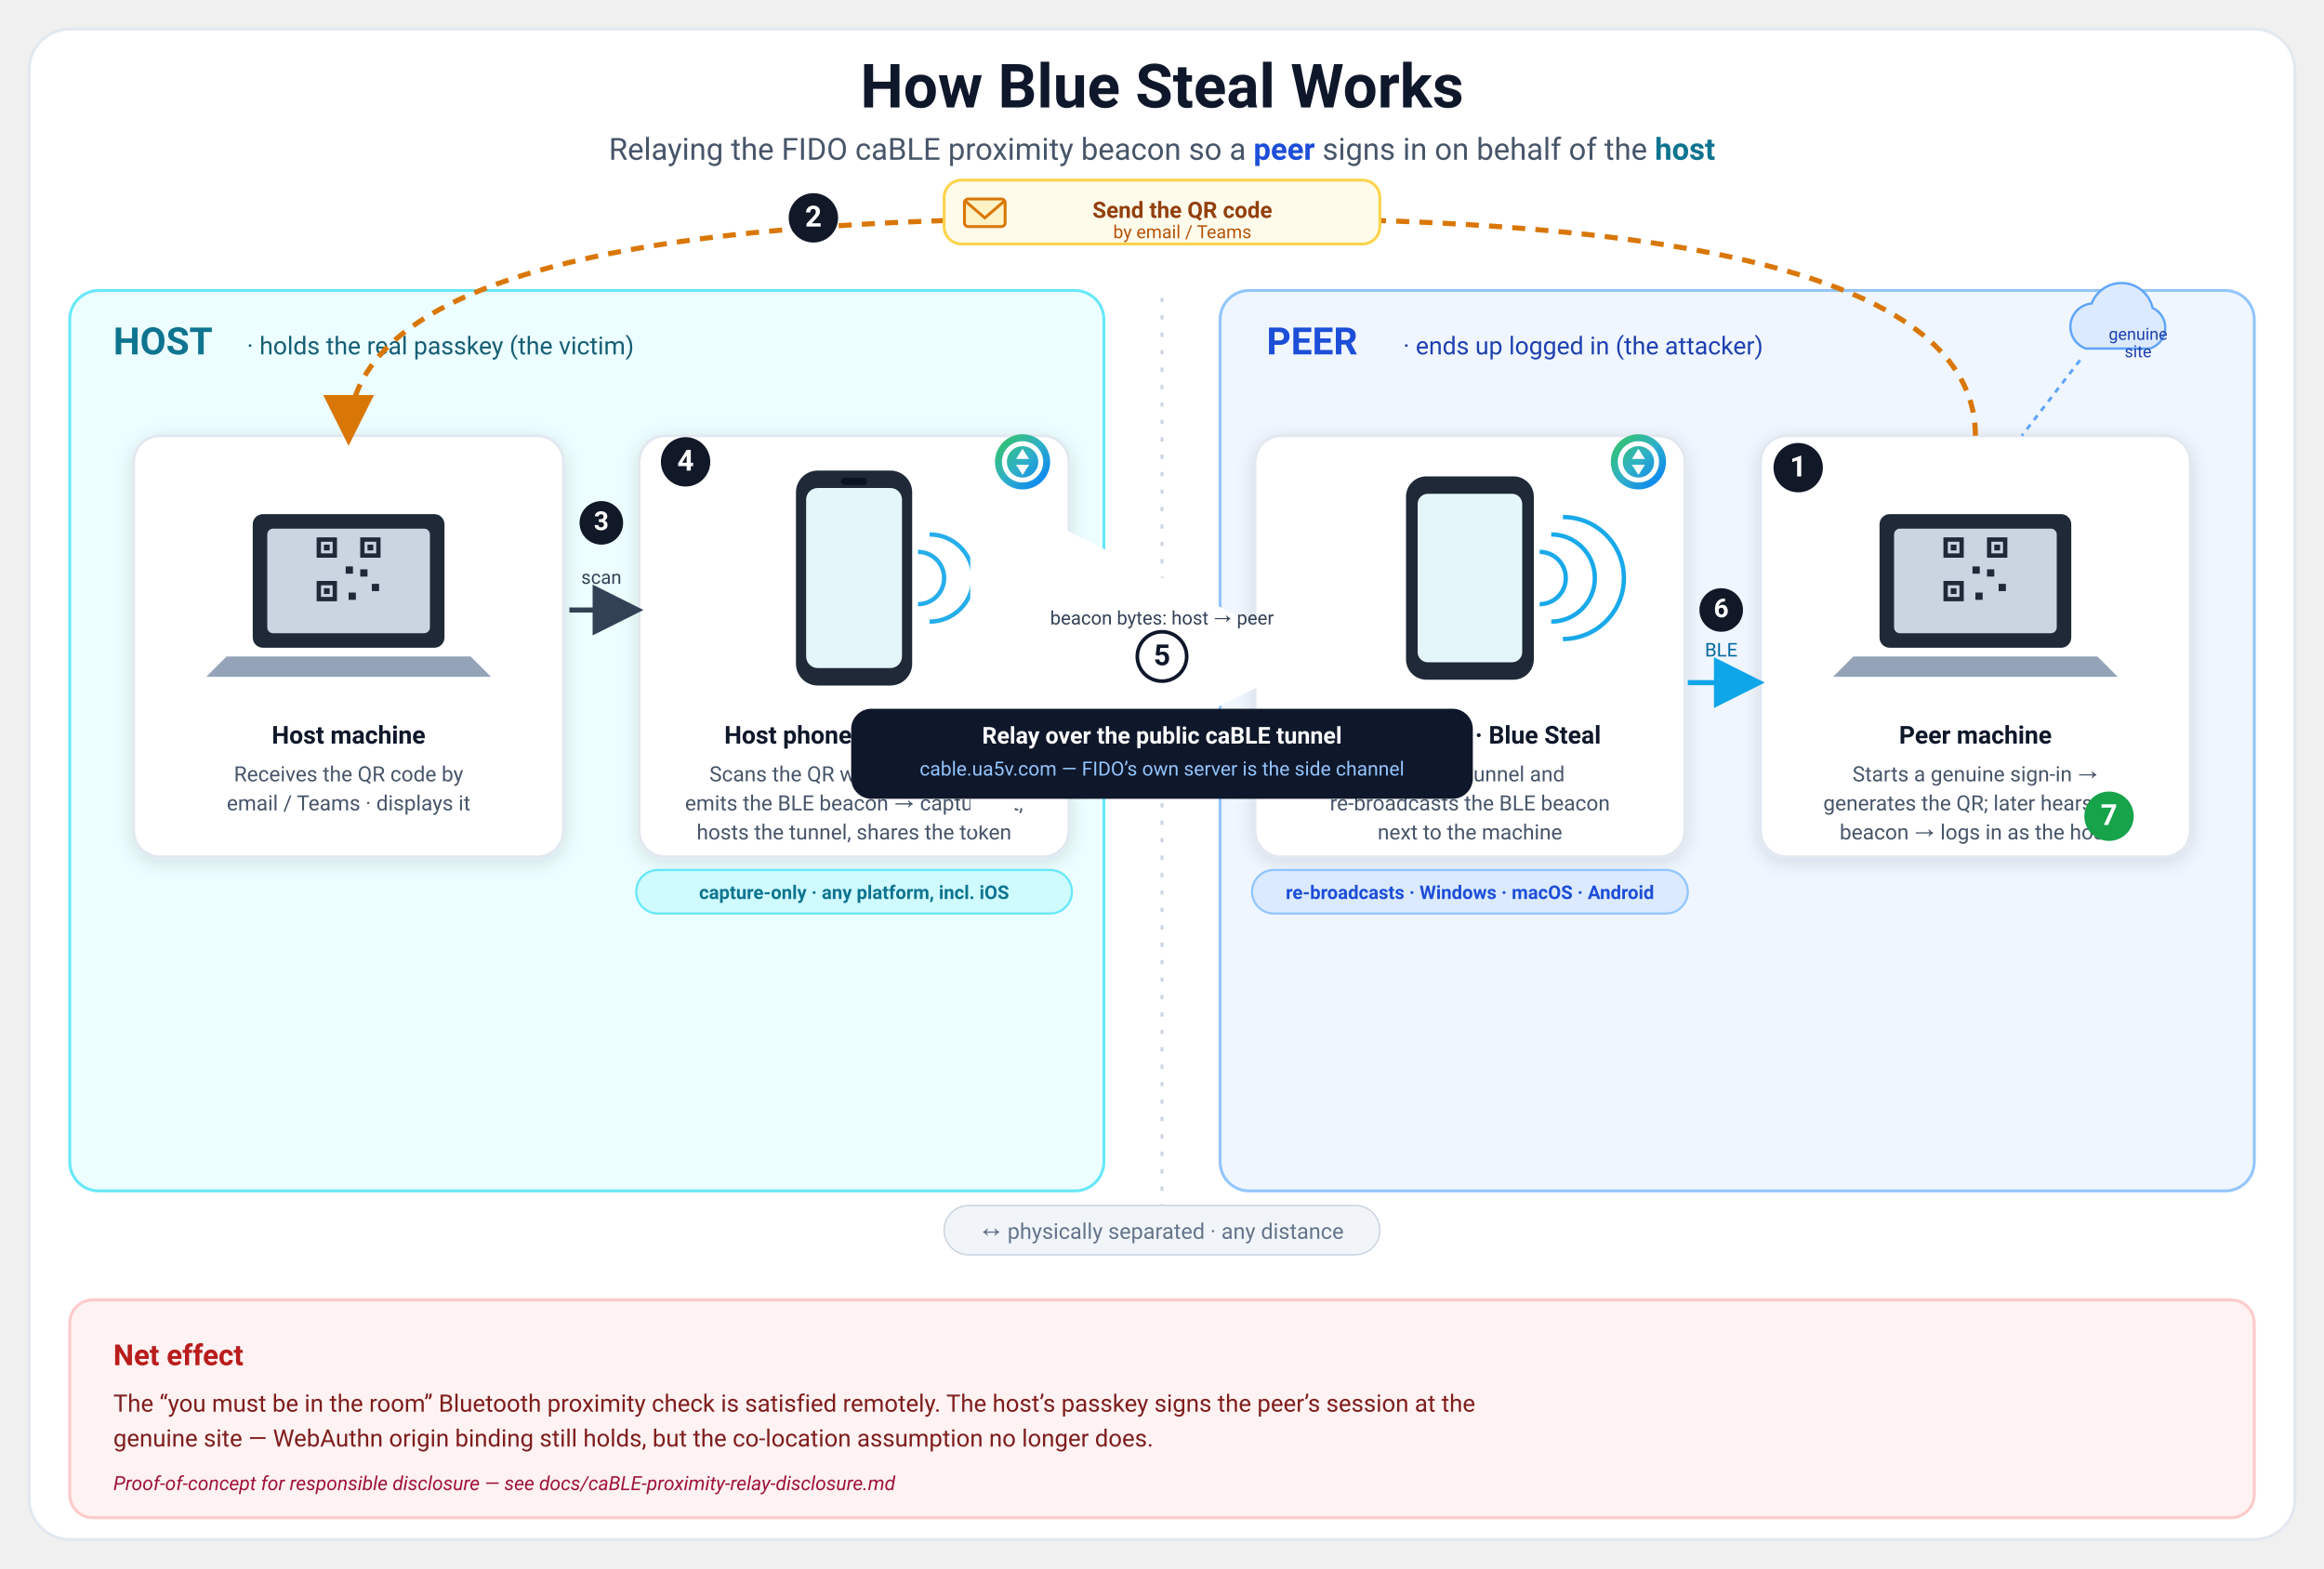
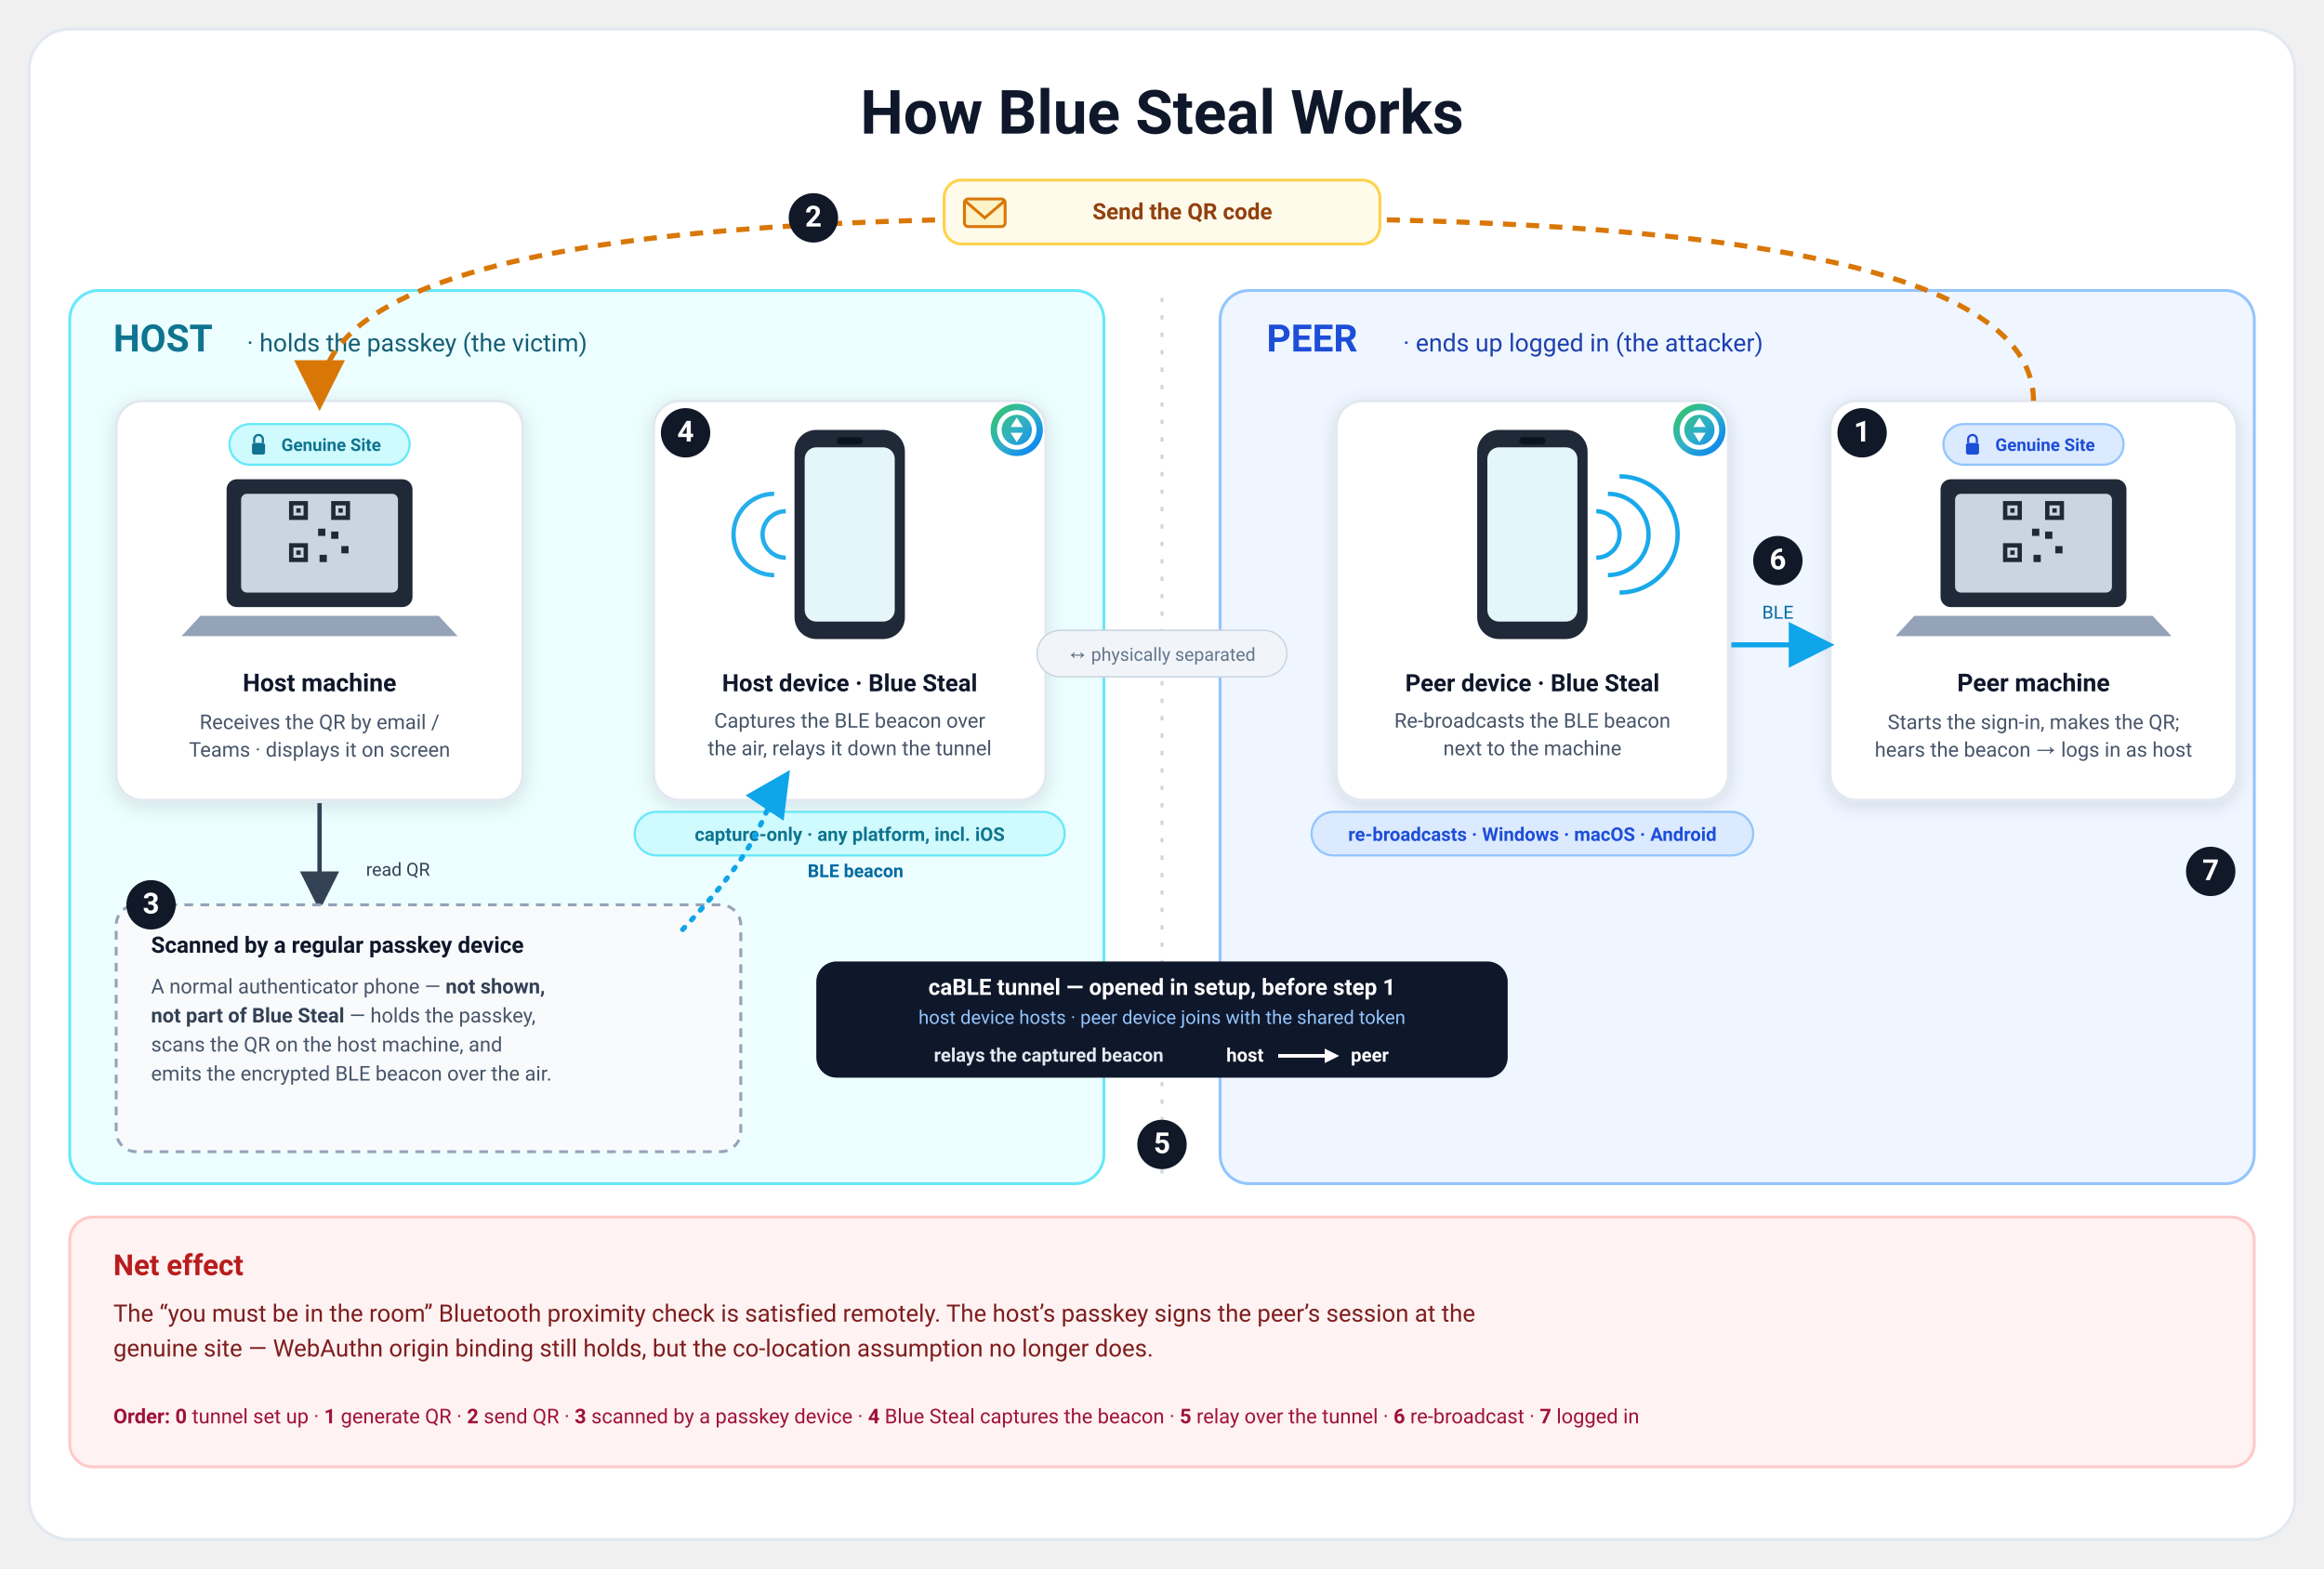
<svg xmlns="http://www.w3.org/2000/svg" width="1600" height="1080" viewBox="0 0 1600 1080" font-family="-apple-system, 'Segoe UI', Roboto, Helvetica, Arial, sans-serif">
  <defs>
    <linearGradient id="tunnelGrad" x1="0" y1="0" x2="1" y2="0">
      <stop offset="0" stop-color="#34C759" />
      <stop offset="0.5" stop-color="#30B0C7" />
      <stop offset="1" stop-color="#007AFF" />
    </linearGradient>
    <linearGradient id="badgeGrad" x1="0" y1="0" x2="1" y2="1">
      <stop offset="0" stop-color="#34C759" />
      <stop offset="0.5" stop-color="#30B0C7" />
      <stop offset="1" stop-color="#007AFF" />
    </linearGradient>
    <filter id="soft" x="-20%" y="-20%" width="140%" height="140%">
      <feDropShadow dx="0" dy="3" stdDeviation="6" flood-color="#0F172A" flood-opacity="0.12" />
    </filter>
    <marker id="ahAmber" markerWidth="13" markerHeight="13" refX="9" refY="6" orient="auto">
      <path d="M1,1 L11,6 L1,11 Z" fill="#D97706" />
    </marker>
-     <marker id="ahDark" markerWidth="13" markerHeight="13" refX="9" refY="6" orient="auto">
-       <path d="M1,1 L11,6 L1,11 Z" fill="#334155" />
+     <marker id="ahDark" markerWidth="12" markerHeight="12" refX="8" refY="5.5" orient="auto">
+       <path d="M1,1 L10,5.5 L1,10 Z" fill="#334155" />
    </marker>
-     <marker id="ahBlue" markerWidth="13" markerHeight="13" refX="9" refY="6" orient="auto">
-       <path d="M1,1 L11,6 L1,11 Z" fill="#0EA5E9" />
-     </marker>
-     <marker id="ahWhite" markerWidth="13" markerHeight="13" refX="9" refY="6" orient="auto">
-       <path d="M1,1 L11,6 L1,11 Z" fill="#FFFFFF" />
+     <marker id="ahBlue" markerWidth="12" markerHeight="12" refX="8" refY="5.5" orient="auto">
+       <path d="M1,1 L10,5.5 L1,10 Z" fill="#0EA5E9" />
    </marker>
  </defs>
  <rect x="20" y="20" width="1560" height="1040" rx="28" fill="#FFFFFF" stroke="#E2E8F0" stroke-width="2" />
-   <text x="800" y="74" text-anchor="middle" font-size="42" font-weight="700" fill="#0F172A">How Blue Steal Works</text>
-   <text x="800" y="110" text-anchor="middle" font-size="21" fill="#475569">Relaying the FIDO caBLE proximity beacon so a <tspan font-weight="600" fill="#1D4ED8">peer</tspan> signs in on behalf of the <tspan font-weight="600" fill="#0E7490">host</tspan>
-   </text>
-   <line x1="800" y1="205" x2="800" y2="835" stroke="#CBD5E1" stroke-width="2" stroke-dasharray="3 9" />
-   <g transform="translate(800,832)">
-     <rect x="-150" y="-2" width="300" height="34" rx="17" fill="#F1F5F9" stroke="#CBD5E1" />
-     <text x="0" y="21" text-anchor="middle" font-size="15" fill="#64748B">↔  physically separated · any distance</text>
-   </g>
-   <rect x="48" y="200" width="712" height="620" rx="20" fill="#ECFEFF" stroke="#67E8F9" stroke-width="2" />
-   <text x="78" y="244" font-size="26" font-weight="700" fill="#0E7490">HOST</text>
-   <text x="170" y="244" font-size="17" fill="#155E75">· holds the real passkey (the victim)</text>
-   <g>
-     <rect x="92" y="300" width="296" height="290" rx="18" fill="#FFFFFF" stroke="#E2E8F0" stroke-width="2" filter="url(#soft)" />
-     <g transform="translate(240,400)">
-       <rect x="-66" y="-46" width="132" height="92" rx="7" fill="#1F2937" />
-       <rect x="-56" y="-36" width="112" height="72" rx="4" fill="#CBD5E1" />
-       <g transform="translate(-22,-30)" fill="#1F2937">
-         <rect x="0" y="0" width="14" height="14" />
-         <rect x="3" y="3" width="8" height="8" fill="#CBD5E1" />
-         <rect x="5" y="5" width="4" height="4" fill="#1F2937" />
-         <rect x="30" y="0" width="14" height="14" />
-         <rect x="33" y="3" width="8" height="8" fill="#CBD5E1" />
-         <rect x="35" y="5" width="4" height="4" fill="#1F2937" />
-         <rect x="0" y="30" width="14" height="14" />
-         <rect x="3" y="33" width="8" height="8" fill="#CBD5E1" />
-         <rect x="5" y="35" width="4" height="4" fill="#1F2937" />
-         <rect x="20" y="20" width="5" height="5" />
-         <rect x="30" y="22" width="5" height="5" />
-         <rect x="38" y="32" width="5" height="5" />
-         <rect x="22" y="38" width="5" height="5" />
-       </g>
-       <polygon points="-84,52 84,52 98,66 -98,66" fill="#94A3B8" />
-     </g>
-     <text x="240" y="512" text-anchor="middle" font-size="17" font-weight="700" fill="#0F172A">Host machine</text>
-     <text x="240" y="538" text-anchor="middle" font-size="14.5" fill="#475569">Receives the QR code by</text>
-     <text x="240" y="558" text-anchor="middle" font-size="14.5" fill="#475569">email / Teams · displays it</text>
-   </g>
-   <g>
-     <rect x="440" y="300" width="296" height="290" rx="18" fill="#FFFFFF" stroke="#E2E8F0" stroke-width="2" filter="url(#soft)" />
-     <g transform="translate(588,398)">
-       <rect x="-40" y="-74" width="80" height="148" rx="15" fill="#1F2937" />
-       <rect x="-33" y="-62" width="66" height="124" rx="8" fill="#E5F6FB" />
-       <rect x="-9" y="-69" width="18" height="5" rx="2.5" fill="#0B1220" />
+   <text x="800" y="92" text-anchor="middle" font-size="42" font-weight="700" fill="#0F172A">How Blue Steal Works</text>
+   <line x1="800" y1="205" x2="800" y2="815" stroke="#CBD5E1" stroke-width="2" stroke-dasharray="3 9" />
+   <rect x="48" y="200" width="712" height="615" rx="20" fill="#ECFEFF" stroke="#67E8F9" stroke-width="2" />
+   <text x="78" y="242" font-size="26" font-weight="700" fill="#0E7490">HOST</text>
+   <text x="170" y="242" font-size="17" fill="#155E75">· holds the passkey (the victim)</text>
+   <g transform="translate(0,-24)">
+     <rect x="80" y="300" width="280" height="275" rx="18" fill="#FFFFFF" stroke="#E2E8F0" stroke-width="2" filter="url(#soft)" />
+     <g transform="translate(220,398)">
+       <rect x="-64" y="-44" width="128" height="88" rx="7" fill="#1F2937" />
+       <rect x="-54" y="-34" width="108" height="68" rx="4" fill="#CBD5E1" />
+       <g transform="translate(-21,-29)" fill="#1F2937">
+         <rect x="0" y="0" width="13" height="13" />
+         <rect x="3" y="3" width="7" height="7" fill="#CBD5E1" />
+         <rect x="5" y="5" width="3" height="3" fill="#1F2937" />
+         <rect x="29" y="0" width="13" height="13" />
+         <rect x="32" y="3" width="7" height="7" fill="#CBD5E1" />
+         <rect x="34" y="5" width="3" height="3" fill="#1F2937" />
+         <rect x="0" y="29" width="13" height="13" />
+         <rect x="3" y="32" width="7" height="7" fill="#CBD5E1" />
+         <rect x="5" y="34" width="3" height="3" fill="#1F2937" />
+         <rect x="20" y="19" width="5" height="5" />
+         <rect x="29" y="21" width="5" height="5" />
+         <rect x="36" y="31" width="5" height="5" />
+         <rect x="21" y="37" width="5" height="5" />
+       </g>
+       <polygon points="-82,50 82,50 95,64 -95,64" fill="#94A3B8" />
+     </g>
+     <text x="220" y="500" text-anchor="middle" font-size="17" font-weight="700" fill="#0F172A">Host machine</text>
+     <text x="220" y="526" text-anchor="middle" font-size="14" fill="#475569">Receives the QR by email /</text>
+     <text x="220" y="545" text-anchor="middle" font-size="14" fill="#475569">Teams · displays it on screen</text>
+   </g>
+   <g transform="translate(0,-24)">
+     <rect x="450" y="300" width="270" height="275" rx="18" fill="#FFFFFF" stroke="#E2E8F0" stroke-width="2" filter="url(#soft)" />
+     <g transform="translate(585,392)">
+       <rect x="-38" y="-72" width="76" height="144" rx="15" fill="#1F2937" />
+       <rect x="-31" y="-60" width="62" height="120" rx="8" fill="#E5F6FB" />
+       <rect x="-9" y="-67" width="18" height="5" rx="2.5" fill="#0B1220" />
      <g stroke="#0EA5E9" stroke-width="3" fill="none" opacity="0.9">
-         <path d="M44,-18 a16,16 0 0 1 0,36" />
-         <path d="M52,-30 a28,28 0 0 1 0,60" />
-       </g>
-     </g>
-     <g transform="translate(704,318)">
-       <circle r="19" fill="url(#badgeGrad)" />
-       <circle r="12.5" fill="none" stroke="#FFFFFF" stroke-width="3.4" />
-       <polygon points="0,-9 -4.5,-2 4.5,-2" fill="#FFFFFF" />
-       <polygon points="0,9 -4.5,2 4.5,2" fill="#FFFFFF" />
-     </g>
-     <text x="588" y="512" text-anchor="middle" font-size="17" font-weight="700" fill="#0F172A">Host phone · Blue Steal</text>
-     <text x="588" y="538" text-anchor="middle" font-size="14.5" fill="#475569">Scans the QR with the passkey,</text>
-     <text x="588" y="558" text-anchor="middle" font-size="14.5" fill="#475569">emits the BLE beacon → captures it,</text>
-     <text x="588" y="578" text-anchor="middle" font-size="14.5" fill="#475569">hosts the tunnel, shares the token</text>
-     <g transform="translate(588,614)">
-       <rect x="-150" y="-15" width="300" height="30" rx="15" fill="#CFFAFE" stroke="#67E8F9" stroke-width="1.5" />
-       <text x="0" y="5" text-anchor="middle" font-size="13" font-weight="600" fill="#0E7490">capture-only · any platform, incl. iOS</text>
-     </g>
-   </g>
-   <rect x="840" y="200" width="712" height="620" rx="20" fill="#EFF6FF" stroke="#93C5FD" stroke-width="2" />
-   <text x="872" y="244" font-size="26" font-weight="700" fill="#1D4ED8">PEER</text>
-   <text x="966" y="244" font-size="17" fill="#1E40AF">· ends up logged in (the attacker)</text>
-   <g>
-     <rect x="864" y="300" width="296" height="290" rx="18" fill="#FFFFFF" stroke="#E2E8F0" stroke-width="2" filter="url(#soft)" />
-     <g transform="translate(1012,398)">
-       <rect x="-44" y="-70" width="88" height="140" rx="14" fill="#1F2937" />
-       <rect x="-36" y="-58" width="72" height="116" rx="7" fill="#E5F6FB" />
+         <path d="M-44,-16 a16,16 0 0 0 0,32" />
+         <path d="M-52,-28 a28,28 0 0 0 0,56" />
+       </g>
+     </g>
+     <g transform="translate(700,320)">
+       <circle r="18" fill="url(#badgeGrad)" />
+       <circle r="12" fill="none" stroke="#FFFFFF" stroke-width="3.2" />
+       <polygon points="0,-8.5 -4.2,-2 4.2,-2" fill="#FFFFFF" />
+       <polygon points="0,8.5 -4.2,2 4.2,2" fill="#FFFFFF" />
+     </g>
+     <text x="585" y="500" text-anchor="middle" font-size="16.5" font-weight="700" fill="#0F172A">Host device · Blue Steal</text>
+     <text x="585" y="525" text-anchor="middle" font-size="14" fill="#475569">Captures the BLE beacon over</text>
+     <text x="585" y="544" text-anchor="middle" font-size="14" fill="#475569">the air, relays it down the tunnel</text>
+   </g>
+   <g transform="translate(585,574)">
+     <rect x="-148" y="-15" width="296" height="30" rx="15" fill="#CFFAFE" stroke="#67E8F9" stroke-width="1.5" />
+     <text x="0" y="5" text-anchor="middle" font-size="13" font-weight="600" fill="#0E7490">capture-only · any platform, incl. iOS</text>
+   </g>
+   <rect x="840" y="200" width="712" height="615" rx="20" fill="#EFF6FF" stroke="#93C5FD" stroke-width="2" />
+   <text x="872" y="242" font-size="26" font-weight="700" fill="#1D4ED8">PEER</text>
+   <text x="966" y="242" font-size="17" fill="#1E40AF">· ends up logged in (the attacker)</text>
+   <g transform="translate(0,-24)">
+     <rect x="920" y="300" width="270" height="275" rx="18" fill="#FFFFFF" stroke="#E2E8F0" stroke-width="2" filter="url(#soft)" />
+     <g transform="translate(1055,392)">
+       <rect x="-38" y="-72" width="76" height="144" rx="15" fill="#1F2937" />
+       <rect x="-31" y="-60" width="62" height="120" rx="8" fill="#E5F6FB" />
+       <rect x="-9" y="-67" width="18" height="5" rx="2.5" fill="#0B1220" />
      <g stroke="#0EA5E9" stroke-width="3" fill="none" opacity="0.95">
-         <path d="M48,-18 a16,16 0 0 1 0,36" />
-         <path d="M56,-30 a28,28 0 0 1 0,60" />
-         <path d="M64,-42 a40,40 0 0 1 0,84" />
-       </g>
-     </g>
-     <g transform="translate(1128,318)">
-       <circle r="19" fill="url(#badgeGrad)" />
-       <circle r="12.5" fill="none" stroke="#FFFFFF" stroke-width="3.4" />
-       <polygon points="0,-9 -4.5,-2 4.5,-2" fill="#FFFFFF" />
-       <polygon points="0,9 -4.5,2 4.5,2" fill="#FFFFFF" />
-     </g>
-     <text x="1012" y="512" text-anchor="middle" font-size="17" font-weight="700" fill="#0F172A">Peer device · Blue Steal</text>
-     <text x="1012" y="538" text-anchor="middle" font-size="14.5" fill="#475569">Joins the tunnel and</text>
-     <text x="1012" y="558" text-anchor="middle" font-size="14.5" fill="#475569">re-broadcasts the BLE beacon</text>
-     <text x="1012" y="578" text-anchor="middle" font-size="14.5" fill="#475569">next to the machine</text>
-     <g transform="translate(1012,614)">
-       <rect x="-150" y="-15" width="300" height="30" rx="15" fill="#DBEAFE" stroke="#93C5FD" stroke-width="1.5" />
-       <text x="0" y="5" text-anchor="middle" font-size="13" font-weight="600" fill="#1D4ED8">re-broadcasts · Windows · macOS · Android</text>
-     </g>
-   </g>
-   <g>
-     <rect x="1212" y="300" width="296" height="290" rx="18" fill="#FFFFFF" stroke="#E2E8F0" stroke-width="2" filter="url(#soft)" />
-     <g transform="translate(1360,400)">
-       <rect x="-66" y="-46" width="132" height="92" rx="7" fill="#1F2937" />
-       <rect x="-56" y="-36" width="112" height="72" rx="4" fill="#CBD5E1" />
-       <g transform="translate(-22,-30)" fill="#1F2937">
-         <rect x="0" y="0" width="14" height="14" />
-         <rect x="3" y="3" width="8" height="8" fill="#CBD5E1" />
-         <rect x="5" y="5" width="4" height="4" fill="#1F2937" />
-         <rect x="30" y="0" width="14" height="14" />
-         <rect x="33" y="3" width="8" height="8" fill="#CBD5E1" />
-         <rect x="35" y="5" width="4" height="4" fill="#1F2937" />
-         <rect x="0" y="30" width="14" height="14" />
-         <rect x="3" y="33" width="8" height="8" fill="#CBD5E1" />
-         <rect x="5" y="35" width="4" height="4" fill="#1F2937" />
-         <rect x="20" y="20" width="5" height="5" />
-         <rect x="30" y="22" width="5" height="5" />
-         <rect x="38" y="32" width="5" height="5" />
-         <rect x="22" y="38" width="5" height="5" />
-       </g>
-       <polygon points="-84,52 84,52 98,66 -98,66" fill="#94A3B8" />
-     </g>
-     <text x="1360" y="512" text-anchor="middle" font-size="17" font-weight="700" fill="#0F172A">Peer machine</text>
-     <text x="1360" y="538" text-anchor="middle" font-size="14.5" fill="#475569">Starts a genuine sign-in →</text>
-     <text x="1360" y="558" text-anchor="middle" font-size="14.5" fill="#475569">generates the QR; later hears the</text>
-     <text x="1360" y="578" text-anchor="middle" font-size="14.5" fill="#475569">beacon → logs in as the host</text>
-   </g>
-   <g transform="translate(1470,232)">
-     <path d="M-34,8 a16,16 0 0 1 4,-31 a22,22 0 0 1 42,3 a15,15 0 0 1 -2,28 Z" fill="#DBEAFE" stroke="#60A5FA" stroke-width="1.6" />
-     <text x="2" y="2" text-anchor="middle" font-size="11.5" fill="#1E40AF">genuine</text>
-     <text x="2" y="14" text-anchor="middle" font-size="11.5" fill="#1E40AF">site</text>
-   </g>
-   <line x1="1432" y1="248" x2="1392" y2="300" stroke="#60A5FA" stroke-width="2" stroke-dasharray="4 4" />
-   <path d="M1360,300 C1360,150 980,150 800,150 C620,150 240,150 240,300" fill="none" stroke="#D97706" stroke-width="3.5" stroke-dasharray="9 7" marker-end="url(#ahAmber)" />
+         <path d="M44,-16 a16,16 0 0 1 0,32" />
+         <path d="M52,-28 a28,28 0 0 1 0,56" />
+         <path d="M60,-40 a40,40 0 0 1 0,80" />
+       </g>
+     </g>
+     <g transform="translate(1170,320)">
+       <circle r="18" fill="url(#badgeGrad)" />
+       <circle r="12" fill="none" stroke="#FFFFFF" stroke-width="3.2" />
+       <polygon points="0,-8.5 -4.2,-2 4.2,-2" fill="#FFFFFF" />
+       <polygon points="0,8.5 -4.2,2 4.2,2" fill="#FFFFFF" />
+     </g>
+     <text x="1055" y="500" text-anchor="middle" font-size="16.5" font-weight="700" fill="#0F172A">Peer device · Blue Steal</text>
+     <text x="1055" y="525" text-anchor="middle" font-size="14" fill="#475569">Re-broadcasts the BLE beacon</text>
+     <text x="1055" y="544" text-anchor="middle" font-size="14" fill="#475569">next to the machine</text>
+   </g>
+   <g transform="translate(1055,574)">
+     <rect x="-152" y="-15" width="304" height="30" rx="15" fill="#DBEAFE" stroke="#93C5FD" stroke-width="1.5" />
+     <text x="0" y="5" text-anchor="middle" font-size="13" font-weight="600" fill="#1D4ED8">re-broadcasts · Windows · macOS · Android</text>
+   </g>
+   <g transform="translate(0,-24)">
+     <rect x="1260" y="300" width="280" height="275" rx="18" fill="#FFFFFF" stroke="#E2E8F0" stroke-width="2" filter="url(#soft)" />
+     <g transform="translate(1400,398)">
+       <rect x="-64" y="-44" width="128" height="88" rx="7" fill="#1F2937" />
+       <rect x="-54" y="-34" width="108" height="68" rx="4" fill="#CBD5E1" />
+       <g transform="translate(-21,-29)" fill="#1F2937">
+         <rect x="0" y="0" width="13" height="13" />
+         <rect x="3" y="3" width="7" height="7" fill="#CBD5E1" />
+         <rect x="5" y="5" width="3" height="3" fill="#1F2937" />
+         <rect x="29" y="0" width="13" height="13" />
+         <rect x="32" y="3" width="7" height="7" fill="#CBD5E1" />
+         <rect x="34" y="5" width="3" height="3" fill="#1F2937" />
+         <rect x="0" y="29" width="13" height="13" />
+         <rect x="3" y="32" width="7" height="7" fill="#CBD5E1" />
+         <rect x="5" y="34" width="3" height="3" fill="#1F2937" />
+         <rect x="20" y="19" width="5" height="5" />
+         <rect x="29" y="21" width="5" height="5" />
+         <rect x="36" y="31" width="5" height="5" />
+         <rect x="21" y="37" width="5" height="5" />
+       </g>
+       <polygon points="-82,50 82,50 95,64 -95,64" fill="#94A3B8" />
+     </g>
+     <text x="1400" y="500" text-anchor="middle" font-size="17" font-weight="700" fill="#0F172A">Peer machine</text>
+     <text x="1400" y="526" text-anchor="middle" font-size="14" fill="#475569">Starts the sign-in, makes the QR;</text>
+     <text x="1400" y="545" text-anchor="middle" font-size="14" fill="#475569">hears the beacon → logs in as host</text>
+   </g>
+   <g transform="translate(220,306)">
+     <rect x="-62" y="-14" width="124" height="28" rx="14" fill="#CFFAFE" stroke="#67E8F9" stroke-width="1.5" />
+     <g transform="translate(-42,0)">
+       <path d="M-3,-1 v-2.5 a3,3 0 0 1 6,0 v2.5" fill="none" stroke="#0E7490" stroke-width="1.5" />
+       <rect x="-4.5" y="-1" width="9" height="8" rx="1.5" fill="#0E7490" />
+     </g>
+     <text x="8" y="4.5" text-anchor="middle" font-size="12" font-weight="600" fill="#0E7490">Genuine Site</text>
+   </g>
+   <g transform="translate(1400,306)">
+     <rect x="-62" y="-14" width="124" height="28" rx="14" fill="#DBEAFE" stroke="#93C5FD" stroke-width="1.5" />
+     <g transform="translate(-42,0)">
+       <path d="M-3,-1 v-2.5 a3,3 0 0 1 6,0 v2.5" fill="none" stroke="#1D4ED8" stroke-width="1.5" />
+       <rect x="-4.5" y="-1" width="9" height="8" rx="1.5" fill="#1D4ED8" />
+     </g>
+     <text x="8" y="4.5" text-anchor="middle" font-size="12" font-weight="600" fill="#1D4ED8">Genuine Site</text>
+   </g>
+   <path d="M1400,276 C1400,150 1000,150 800,150 C600,150 220,150 220,276" fill="none" stroke="#D97706" stroke-width="3.5" stroke-dasharray="9 7" marker-end="url(#ahAmber)" />
  <g transform="translate(800,150)">
    <rect x="-150" y="-26" width="300" height="44" rx="12" fill="#FFFBEB" stroke="#FCD34D" stroke-width="2" />
    <g transform="translate(-122,-4)" stroke="#D97706" stroke-width="2" fill="none">
      <rect x="-14" y="-9" width="28" height="19" rx="2.5" fill="#FEF3C7" />
      <polyline points="-14,-8 0,4 14,-8" />
    </g>
-     <text x="14" y="0" text-anchor="middle" font-size="15.5" font-weight="600" fill="#92400E">Send the QR code</text>
-     <text x="14" y="14" text-anchor="middle" font-size="12.5" fill="#B45309">by email / Teams</text>
-   </g>
-   <path d="M392,420 C418,420 416,420 436,420" fill="none" stroke="#334155" stroke-width="3.5" marker-end="url(#ahDark)" />
-   <text x="414" y="402" text-anchor="middle" font-size="13" fill="#334155">scan</text>
-   <path d="M738,452 L860,452" stroke="url(#tunnelGrad)" stroke-width="24" stroke-linecap="round" marker-end="url(#ahWhite)" />
-   <g transform="translate(800,452)">
-     <rect x="-214" y="36" width="428" height="62" rx="14" fill="#0F172A" />
-     <text x="0" y="60" text-anchor="middle" font-size="16" font-weight="700" fill="#FFFFFF">Relay over the public caBLE tunnel</text>
-     <text x="0" y="82" text-anchor="middle" font-size="13.5" fill="#93C5FD">cable.ua5v.com — FIDO’s own server is the side channel</text>
-   </g>
-   <text x="800" y="430" text-anchor="middle" font-size="13" fill="#334155">beacon bytes: host → peer</text>
-   <path d="M1162,470 C1186,470 1188,470 1208,470" fill="none" stroke="#0EA5E9" stroke-width="3.5" marker-end="url(#ahBlue)" />
-   <text x="1185" y="452" text-anchor="middle" font-size="13" fill="#0369A1">BLE</text>
-   <g transform="translate(1238,322)">
+     <text x="14" y="1" text-anchor="middle" font-size="15.5" font-weight="600" fill="#92400E">Send the QR code</text>
+   </g>
+   <path d="M220,553 L220,621" fill="none" stroke="#334155" stroke-width="3" marker-end="url(#ahDark)" />
+   <text x="252" y="603" font-size="12.5" fill="#334155">read QR</text>
+   <g>
+     <rect x="80" y="623" width="430" height="170" rx="14" fill="#F8FAFC" stroke="#94A3B8" stroke-width="2" stroke-dasharray="6 5" />
+     <text x="104" y="656" font-size="15.5" font-weight="700" fill="#0F172A">Scanned by a regular passkey device</text>
+     <text x="104" y="684" font-size="14" fill="#475569">A normal authenticator phone — <tspan font-weight="600" fill="#334155">not shown,</tspan>
+     </text>
+     <text x="104" y="704" font-size="14" fill="#475569">
+       <tspan font-weight="600" fill="#334155">not part of Blue Steal</tspan> — holds the passkey,</text>
+     <text x="104" y="724" font-size="14" fill="#475569">scans the QR on the host machine, and</text>
+     <text x="104" y="744" font-size="14" fill="#475569">emits the encrypted BLE beacon over the air.</text>
+   </g>
+   <path d="M470,640 C530,576 520,566 540,536" fill="none" stroke="#0EA5E9" stroke-width="3.5" stroke-dasharray="2 7" stroke-linecap="round" marker-end="url(#ahBlue)" />
+   <text x="556" y="604" font-size="12.5" font-weight="600" fill="#0369A1">BLE beacon</text>
+   <path d="M1192,444 L1256,444" fill="none" stroke="#0EA5E9" stroke-width="3.5" marker-end="url(#ahBlue)" />
+   <text x="1224" y="426" text-anchor="middle" font-size="12.5" fill="#0369A1">BLE</text>
+   <path d="M648,754 L952,754" stroke="url(#tunnelGrad)" stroke-width="22" stroke-linecap="round" />
+   <g transform="translate(800,700)">
+     <rect x="-238" y="-38" width="476" height="80" rx="14" fill="#0F172A" />
+     <text x="0" y="-15" text-anchor="middle" font-size="15.5" font-weight="700" fill="#FFFFFF">caBLE tunnel — opened in setup, before step 1</text>
+     <text x="0" y="5" text-anchor="middle" font-size="13" fill="#93C5FD">host device hosts · peer device joins with the shared token</text>
+     <g transform="translate(72,27)">
+       <text x="-150" y="4" text-anchor="middle" font-size="13" font-weight="600" fill="#E2E8F0">relays the captured beacon</text>
+       <text x="-2" y="4" text-anchor="end" font-size="13" font-weight="700" fill="#FFFFFF">host</text>
+       <line x1="8" y1="0" x2="40" y2="0" stroke="#FFFFFF" stroke-width="2.5" />
+       <polygon points="40,-5 50,0 40,5" fill="#FFFFFF" />
+       <text x="58" y="4" font-size="13" font-weight="700" fill="#FFFFFF">peer</text>
+     </g>
+   </g>
+   <g transform="translate(1282,298)">
    <circle r="17" fill="#111827" />
    <text y="6" text-anchor="middle" font-size="20" font-weight="700" fill="#FFFFFF">1</text>
  </g>
  <g transform="translate(560,150)">
    <circle r="17" fill="#111827" />
    <text y="6" text-anchor="middle" font-size="20" font-weight="700" fill="#FFFFFF">2</text>
  </g>
-   <g transform="translate(414,360)">
-     <circle r="15" fill="#111827" />
-     <text y="5" text-anchor="middle" font-size="18" font-weight="700" fill="#FFFFFF">3</text>
-   </g>
-   <g transform="translate(472,318)">
+   <g transform="translate(104,623)">
+     <circle r="17" fill="#111827" />
+     <text y="6" text-anchor="middle" font-size="20" font-weight="700" fill="#FFFFFF">3</text>
+   </g>
+   <g transform="translate(472,298)">
    <circle r="17" fill="#111827" />
    <text y="6" text-anchor="middle" font-size="20" font-weight="700" fill="#FFFFFF">4</text>
  </g>
-   <g transform="translate(800,452)">
-     <circle r="17" fill="#FFFFFF" stroke="#0F172A" stroke-width="2.5" />
-     <text y="6" text-anchor="middle" font-size="20" font-weight="700" fill="#0F172A">5</text>
-   </g>
-   <g transform="translate(1185,420)">
-     <circle r="15" fill="#111827" />
-     <text y="5" text-anchor="middle" font-size="18" font-weight="700" fill="#FFFFFF">6</text>
-   </g>
-   <g transform="translate(1452,562)">
-     <circle r="17" fill="#16A34A" />
+   <g transform="translate(800,788)">
+     <circle r="17" fill="#111827" />
+     <text y="6" text-anchor="middle" font-size="20" font-weight="700" fill="#FFFFFF">5</text>
+   </g>
+   <g transform="translate(1224,386)">
+     <circle r="17" fill="#111827" />
+     <text y="6" text-anchor="middle" font-size="20" font-weight="700" fill="#FFFFFF">6</text>
+   </g>
+   <g transform="translate(1522,600)">
+     <circle r="17" fill="#111827" />
    <text y="6" text-anchor="middle" font-size="20" font-weight="700" fill="#FFFFFF">7</text>
  </g>
-   <rect x="48" y="895" width="1504" height="150" rx="16" fill="#FEF2F2" stroke="#FECACA" stroke-width="2" />
-   <text x="78" y="940" font-size="20" font-weight="700" fill="#B91C1C">Net effect</text>
-   <text x="78" y="972" font-size="16.5" fill="#7F1D1D">The “you must be in the room” Bluetooth proximity check is satisfied remotely. The host’s passkey signs the peer’s session at the</text>
-   <text x="78" y="996" font-size="16.5" fill="#7F1D1D">genuine site — WebAuthn origin binding still holds, but the co-location assumption no longer does.</text>
-   <text x="78" y="1026" font-size="13.5" fill="#9F1239" font-style="italic">Proof-of-concept for responsible disclosure — see docs/caBLE-proximity-relay-disclosure.md</text>
+   <rect x="48" y="838" width="1504" height="172" rx="16" fill="#FEF2F2" stroke="#FECACA" stroke-width="2" />
+   <text x="78" y="878" font-size="20" font-weight="700" fill="#B91C1C">Net effect</text>
+   <text x="78" y="910" font-size="16.5" fill="#7F1D1D">The “you must be in the room” Bluetooth proximity check is satisfied remotely. The host’s passkey signs the peer’s session at the</text>
+   <text x="78" y="934" font-size="16.5" fill="#7F1D1D">genuine site — WebAuthn origin binding still holds, but the co-location assumption no longer does.</text>
+   <text x="78" y="980" font-size="14" fill="#9F1239">
+     <tspan font-weight="700">Order:</tspan>
+     <tspan font-weight="700">0</tspan> tunnel set up  ·  <tspan font-weight="700">1</tspan> generate QR  ·  <tspan font-weight="700">2</tspan> send QR  ·  <tspan font-weight="700">3</tspan> scanned by a passkey device  ·  <tspan font-weight="700">4</tspan> Blue Steal captures the beacon  ·  <tspan font-weight="700">5</tspan> relay over the tunnel  ·  <tspan font-weight="700">6</tspan> re-broadcast  ·  <tspan font-weight="700">7</tspan> logged in</text>
+   <g transform="translate(800,450)">
+     <rect x="-86" y="-16" width="172" height="32" rx="16" fill="#F1F5F9" stroke="#CBD5E1" />
+     <text x="0" y="5" text-anchor="middle" font-size="12.5" fill="#64748B">↔ physically separated</text>
+   </g>
</svg>
